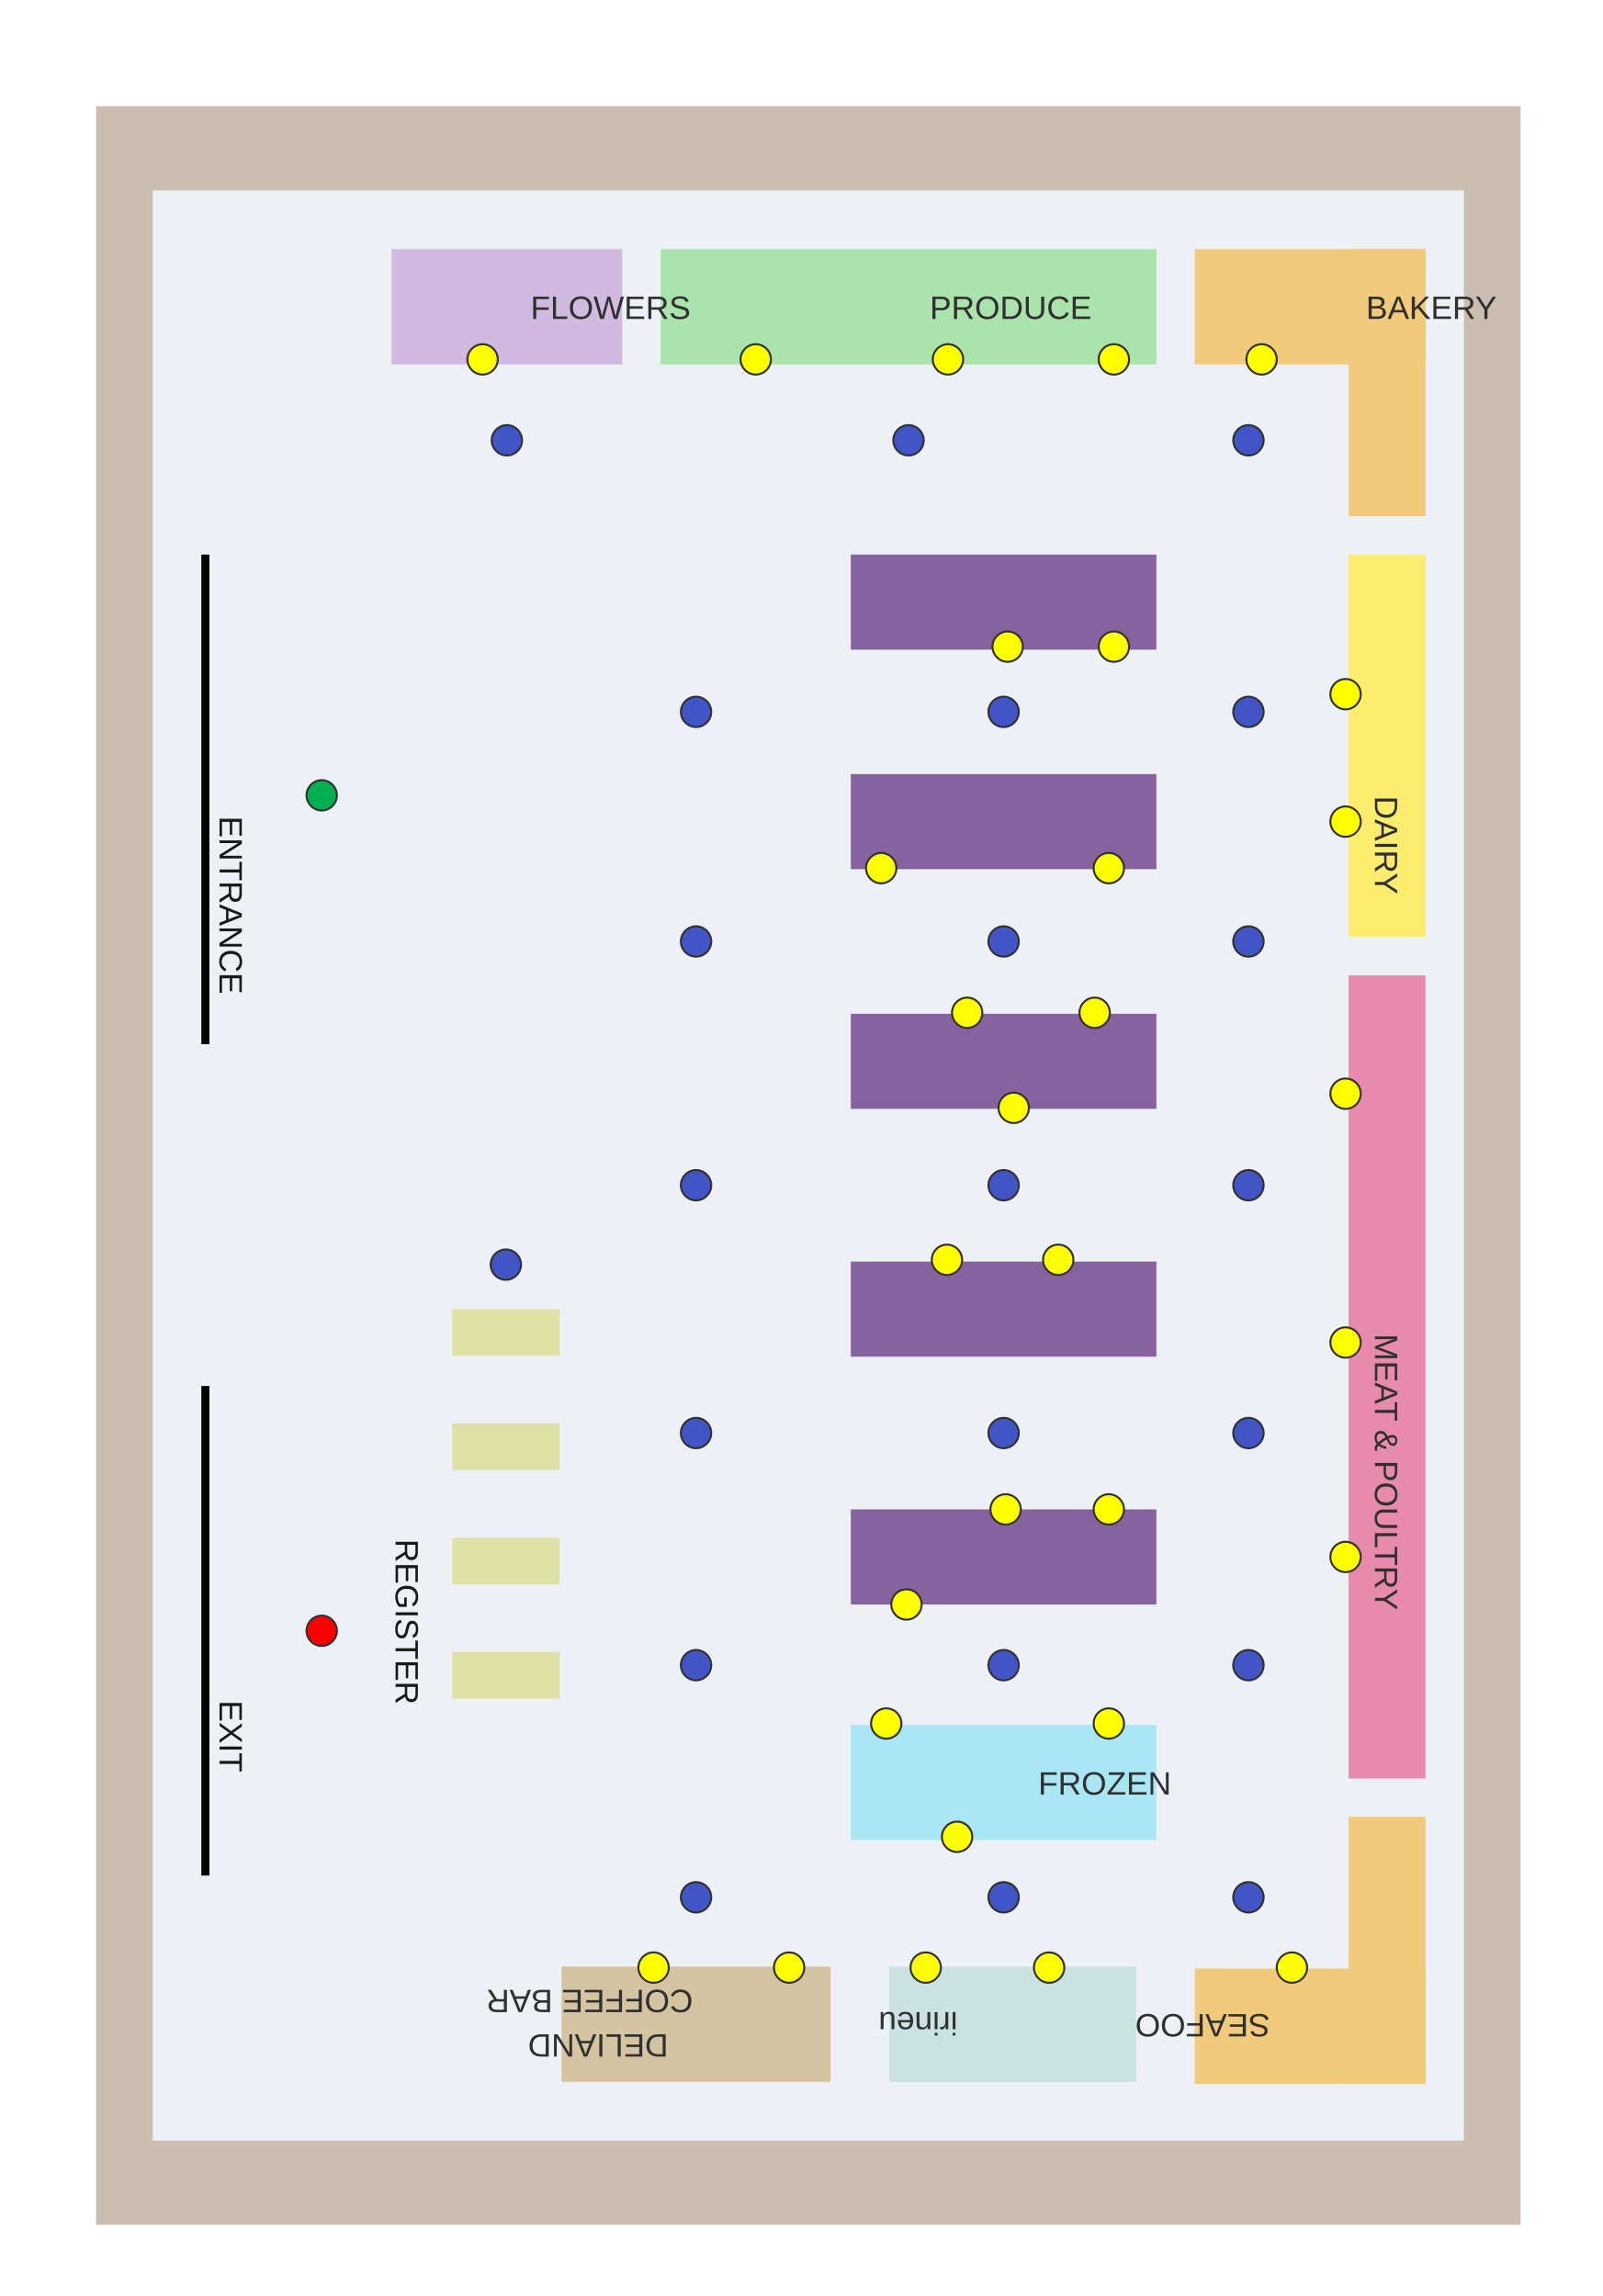
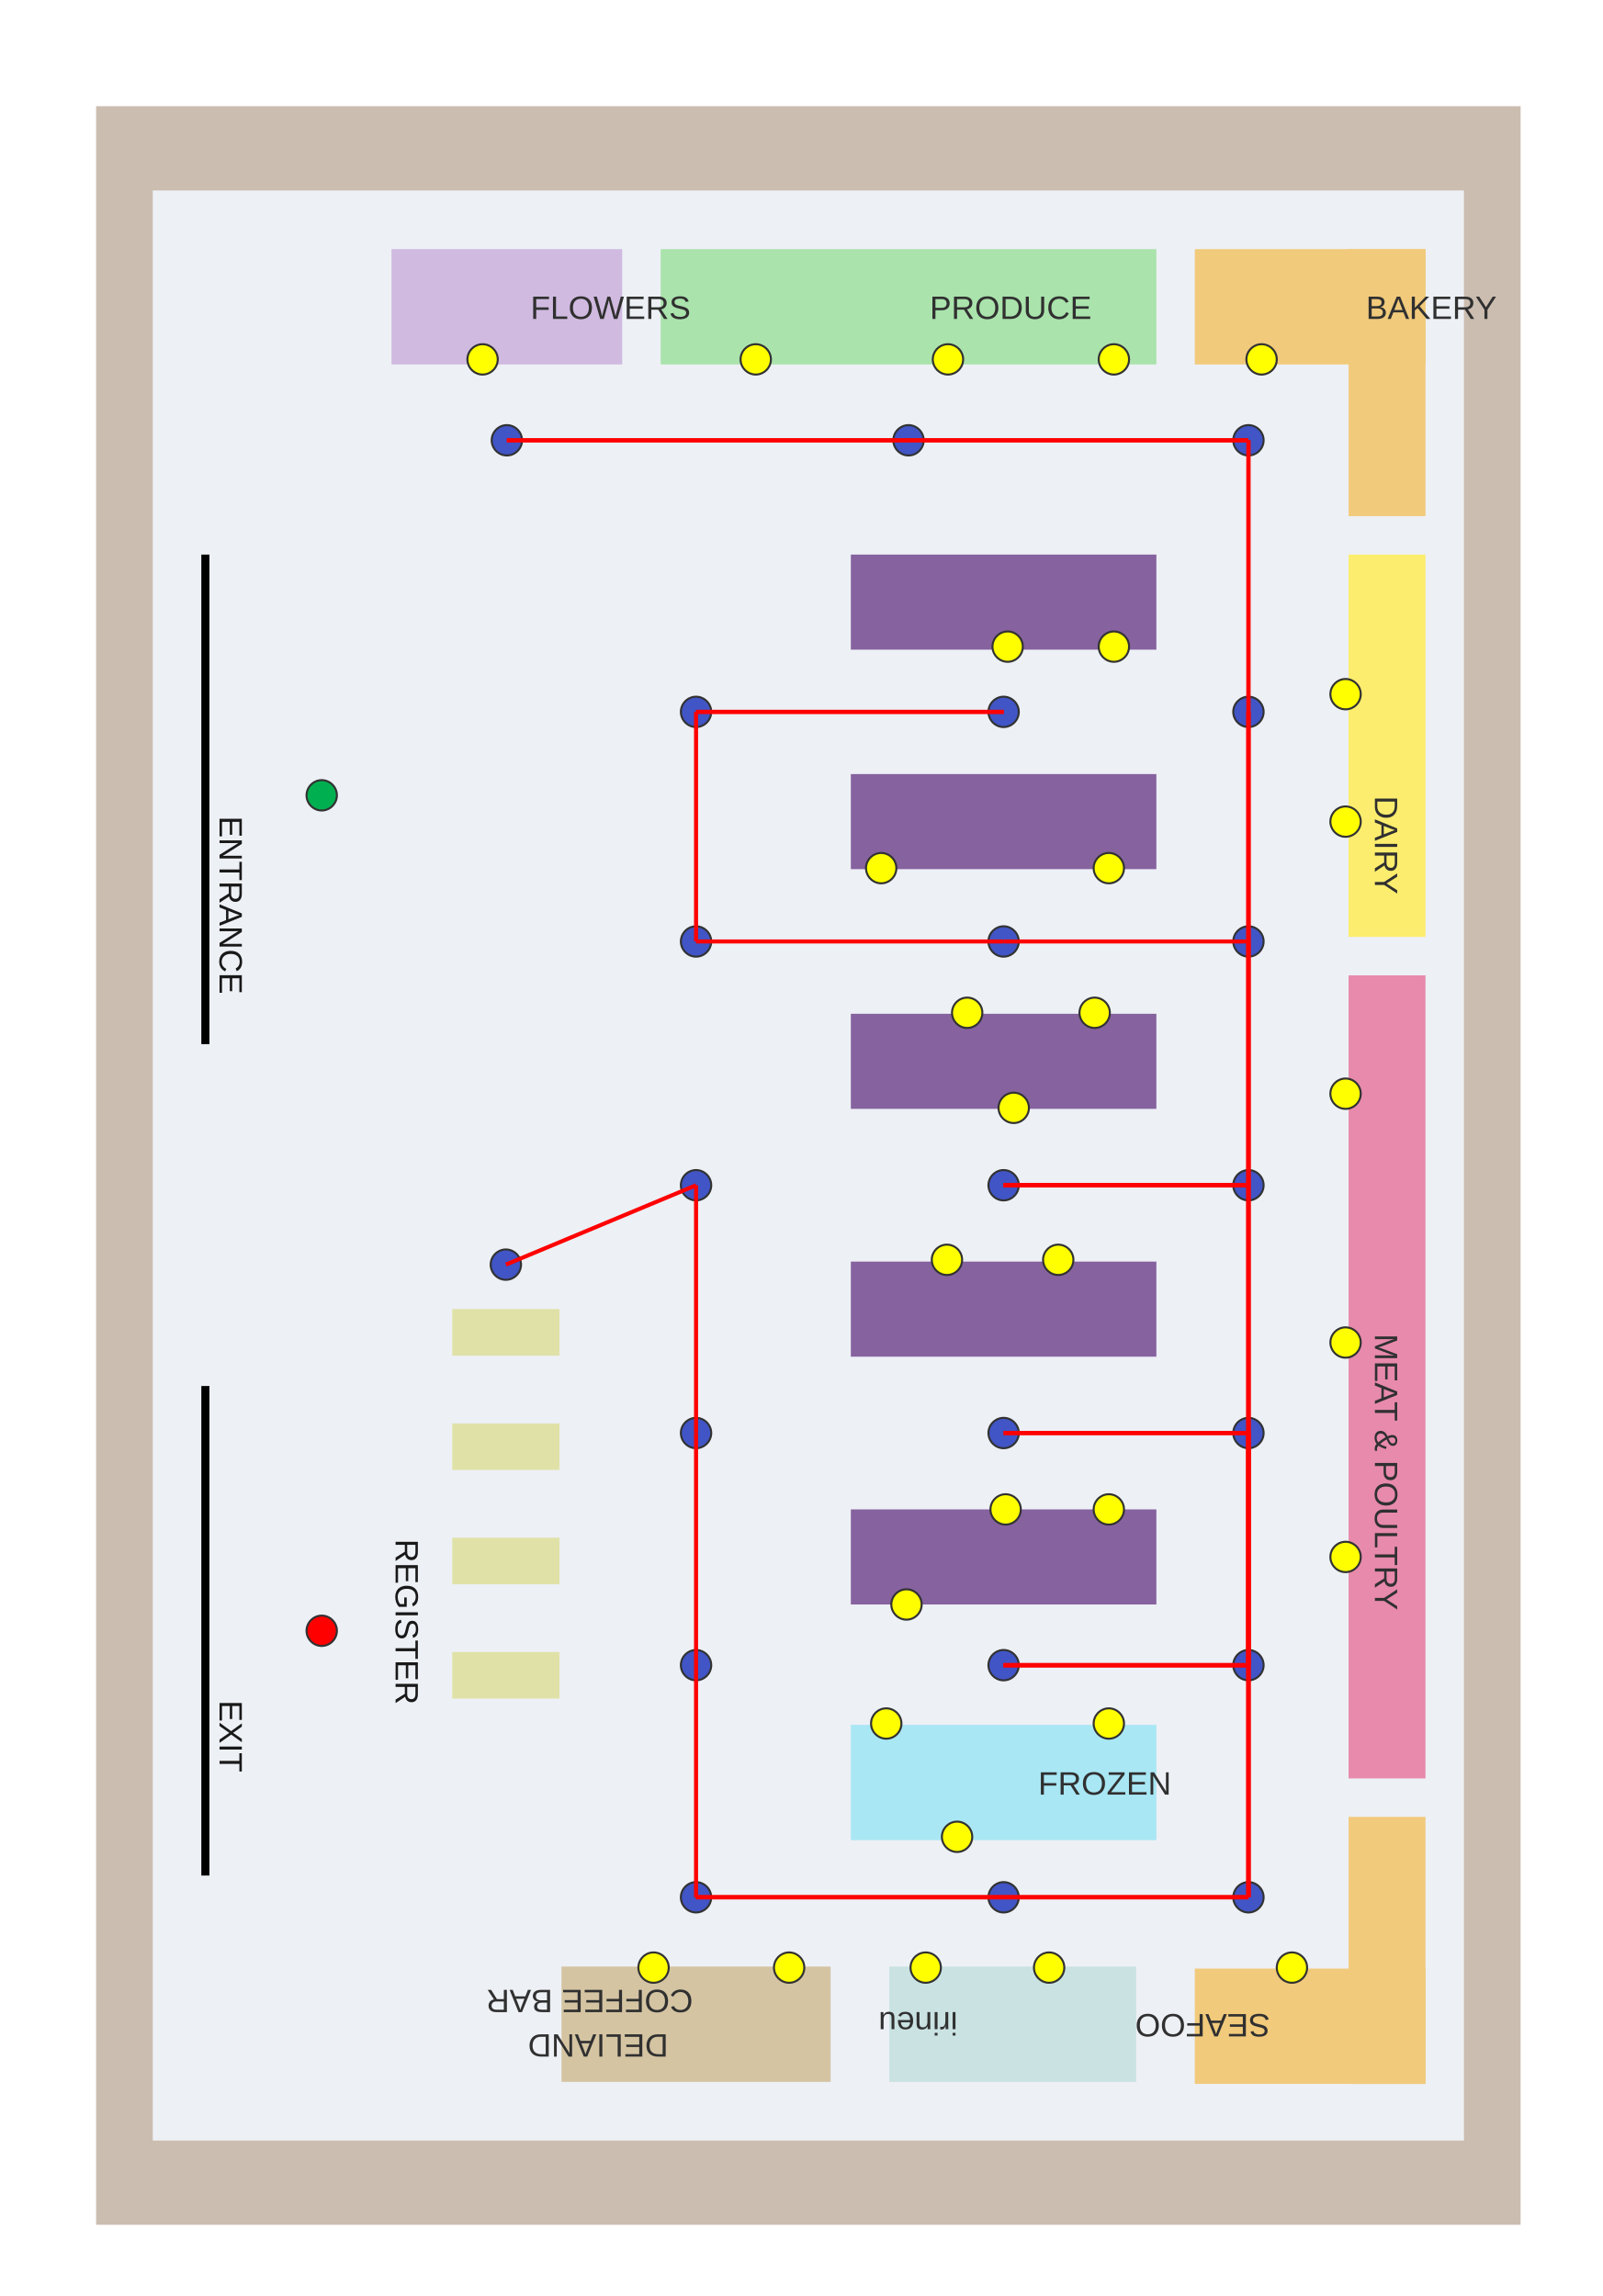
<svg xmlns="http://www.w3.org/2000/svg" viewBox="0 0 792 1135" height="1135" width="792">
  <defs>
    <linearGradient y1="56" x2="3.497" x1="50.182" y2="-11.905" id="watermark_linear" gradientUnits="userSpaceOnUse">
      <stop stop-color="#0066FF" />
      <stop stop-color="#66CCFF" offset="1" />
    </linearGradient>
  </defs>
  <g transform="translate(5.5,5.5)" id="page1">
    <rect y="0" fill="none" height="1125" x="0" width="782" />
    <path fill-rule="nonzero" fill="#cbbdb0" d="M.0,.0L1047.3,.0L1047.3,704.0L.0,704.0L.0,.0z" transform="matrix(0,1,-1,0,746,47)" id="shape1" />
    <path fill-rule="nonzero" fill="#edf0f5" d="M.0,.0L964.0,.0L964.0,648.0L.0,648.0L.0,.0z" transform="matrix(0,1,-1,0,718,88.655)" id="shape2" />
    <g transform="matrix(0,1,-1,0,699,268.654)" id="shape3">
      <path fill-rule="nonzero" fill="#fced6e" d="M.0,.0L189.0,.0L189.0,38.0L.0,38.0L.0,.0z" />
      <text style="           fill: #303030;           font-family: Microsoft YaHei, PingFang SC, Mircrosoft YaHei, Arial;           font-size: 12pt;         " xml:space="preserve">
        <tspan y="25.0" style="             font-family: Microsoft YaHei, PingFang SC, Mircrosoft YaHei, Arial;           " x="70.4">
          DAIRY
        </tspan>
      </text>
    </g>
    <g transform="matrix(0,1,-1,0,699,476.654)" id="shape4">
      <path fill-rule="nonzero" fill="#e88aac" d="M.0,.0L397.0,.0L397.0,38.0L.0,38.0L.0,.0z" />
      <text style="           fill: #303030;           font-family: Microsoft YaHei, PingFang SC, Mircrosoft YaHei, Arial;           font-size: 12pt;         " xml:space="preserve">
        <tspan y="25.0" style="             font-family: Microsoft YaHei, PingFang SC, Mircrosoft YaHei, Arial;           " x="128.3">
          MEAT &amp; POULTRY
        </tspan>
      </text>
    </g>
    <g transform="matrix(0,1,-1,0,699,117.654)" id="group5">
      <path fill-rule="nonzero" fill="#f1ca7b" d="M.0,.0L132.0,.0L132.0,38.0L.0,38.0L.0,.0z" transform="translate(0,0.000057)" id="shape6" />
      <g transform="matrix(0,-1,1,0,0,114)" id="shape7">
        <path fill-rule="nonzero" fill="#f1ca7b" d="M.0,.0L114.0,.0L114.0,57.0L.0,57.0L.0,.0z" />
        <text style="             fill: #303030;             font-family: Microsoft YaHei, PingFang SC, Mircrosoft YaHei, Arial;             font-size: 12pt;           " xml:space="preserve">
          <tspan y="34.5" style="               font-family: Microsoft YaHei, PingFang SC, Mircrosoft YaHei, Arial;             " x="26.8">
            BAKERY
          </tspan>
        </text>
      </g>
    </g>
    <g transform="matrix(0,1,-1,0,699,892.654)" id="group8">
      <path fill-rule="nonzero" fill="#f1ca7b" d="M.0,.0L132.0,.0L132.0,38.0L.0,38.0L.0,.0z" transform="matrix(-1,0,0,1,132,0.000057)" id="shape9" />
      <g transform="matrix(0,-1,-1,0,132,114)" id="shape10">
        <path fill-rule="nonzero" fill="#f1ca7b" d="M.0,.0L114.0,.0L114.0,57.0L.0,57.0L.0,.0z" />
        <text style="             fill: #303030;             font-family: Microsoft YaHei, PingFang SC, Mircrosoft YaHei, Arial;             font-size: 12pt;           " transform="matrix(-1.00,0.00,0.00,1.00,114.0,0.0)" xml:space="preserve">
          <tspan y="34.5" style="               font-family: Microsoft YaHei, PingFang SC, Mircrosoft YaHei, Arial;             " x="19.0">
            SEAFOOD
          </tspan>
        </text>
      </g>
    </g>
    <g transform="translate(321,117.6543)" id="shape11">
      <path fill-rule="nonzero" fill="#aae3ac" d="M.0,.0L245.0,.0L245.0,57.0L.0,57.0L.0,.0z" />
      <text style="           fill: #303030;           font-family: Microsoft YaHei, PingFang SC, Mircrosoft YaHei, Arial;           font-size: 12pt;         " xml:space="preserve">
        <tspan y="34.5" style="             font-family: Microsoft YaHei, PingFang SC, Mircrosoft YaHei, Arial;           " x="84.1">
          PRODUCE
        </tspan>
      </text>
    </g>
    <g transform="translate(188,117.6543)" id="shape12">
      <path fill-rule="nonzero" fill="#d0bae0" d="M.0,.0L114.0,.0L114.0,57.0L.0,57.0L.0,.0z" />
      <text style="           fill: #303030;           font-family: Microsoft YaHei, PingFang SC, Mircrosoft YaHei, Arial;           font-size: 12pt;         " xml:space="preserve">
        <tspan y="34.5" style="             font-family: Microsoft YaHei, PingFang SC, Mircrosoft YaHei, Arial;           " x="19.8">
          FLOWERS
        </tspan>
      </text>
    </g>
    <path fill-rule="nonzero" fill="#86629f" d="M.0,.0L151.0,.0L151.0,47.0L.0,47.0L.0,.0z" transform="translate(415,268.654)" id="shape13" />
    <path fill-rule="nonzero" fill="#86629f" d="M.0,.0L151.0,.0L151.0,47.0L.0,47.0L.0,.0z" transform="translate(415,377.154)" id="shape14" />
    <path fill-rule="nonzero" fill="#86629f" d="M.0,.0L151.0,.0L151.0,47.0L.0,47.0L.0,.0z" transform="translate(415,495.654)" id="shape15" />
    <path fill-rule="nonzero" fill="#86629f" d="M.0,.0L151.0,.0L151.0,47.0L.0,47.0L.0,.0z" transform="translate(415,618.154)" id="shape16" />
    <path fill-rule="nonzero" fill="#ff0" stroke-width="1" d="M.0,7.5C.0,3.4,3.4,.0,7.5,.0C11.6,.0,15.0,3.4,15.0,7.5C15.0,11.6,11.6,15.0,7.5,15.0C3.4,15.0,.0,11.6,.0,7.5z" transform="matrix(0,1,-1,0,470,609.77)" id="produto7" stroke="#323232" />
    <path fill-rule="nonzero" fill="#ff0" stroke-width="1" d="M.0,7.5C.0,3.4,3.4,.0,7.5,.0C11.6,.0,15.0,3.4,15.0,7.5C15.0,11.6,11.6,15.0,7.5,15.0C3.4,15.0,.0,11.6,.0,7.5z" transform="matrix(0,1,-1,0,525,609.77)" id="produto8" stroke="#323232" />
    <path fill-rule="nonzero" fill="#86629f" d="M.0,.0L151.0,.0L151.0,47.0L.0,47.0L.0,.0z" transform="translate(415,740.654)" id="shape17" />
    <g transform="translate(415,847.154)" id="shape18">
      <path id="frozen" fill-rule="nonzero" fill="#a9e7f4" d="M.0,.0L151.0,.0L151.0,57.0L.0,57.0L.0,.0z" />
      <text style="           fill: #303030;           font-family: Microsoft YaHei, PingFang SC, Mircrosoft YaHei, Arial;           font-size: 12pt;         " xml:space="preserve">
        <tspan y="34.5" style="             font-family: Microsoft YaHei, PingFang SC, Mircrosoft YaHei, Arial;           " x="43.7">
          FROZEN
        </tspan>
      </text>
    </g>
    <path fill-rule="nonzero" fill="#ff0" stroke-width="1" d="M.0,7.5C.0,3.4,3.4,.0,7.5,.0C11.6,.0,15.0,3.4,15.0,7.5C15.0,11.6,11.6,15.0,7.5,15.0C3.4,15.0,.0,11.6,.0,7.5z" transform="matrix(0,1,-1,0,440,839.0)" id="produto28" stroke="#323232" />
    <path fill-rule="nonzero" fill="#ff0" stroke-width="1" d="M.0,7.5C.0,3.4,3.4,.0,7.5,.0C11.6,.0,15.0,3.4,15.0,7.5C15.0,11.6,11.6,15.0,7.5,15.0C3.4,15.0,.0,11.6,.0,7.5z" transform="matrix(0,1,-1,0,550,839.0)" id="produto29" stroke="#323232" />
    <path fill-rule="nonzero" fill="#ff0" stroke-width="1" d="M.0,7.5C.0,3.4,3.4,.0,7.5,.0C11.6,.0,15.0,3.4,15.0,7.5C15.0,11.6,11.6,15.0,7.5,15.0C3.4,15.0,.0,11.6,.0,7.5z" transform="matrix(0,1,-1,0,475,895.0)" id="produto30" stroke="#323232" />
    <g transform="matrix(-1,0,0,-1,556,1023.654)" id="shape19">
      <path fill-rule="nonzero" fill="#cae2e2" d="M.0,.0L122.0,.0L122.0,57.0L.0,57.0L.0,.0z" />
      <text style="           fill: #303030;           font-family: Microsoft YaHei, PingFang SC, Mircrosoft YaHei, Arial;           font-size: 12pt;         " xml:space="preserve">
        <tspan y="34.5" style="             font-family: Microsoft YaHei, PingFang SC, Mircrosoft YaHei, Arial;           " x="39.3">
          irineu
        </tspan>
      </text>
    </g>
    <g transform="matrix(-1,0,0,-1,405,1023.654)" id="shape20">
      <path fill-rule="nonzero" fill="#d4c4a2" d="M.0,.0L133.0,.0L133.0,57.0L.0,57.0L.0,.0z" />
      <text style="           fill: #303030;           font-family: Microsoft YaHei, PingFang SC, Mircrosoft YaHei, Arial;           font-size: 12pt;         " xml:space="preserve">
        <tspan y="23.5" style="             font-family: Microsoft YaHei, PingFang SC, Mircrosoft YaHei, Arial;           " x="31.3">
          DELIAND
        </tspan>
        <tspan y="45.5" style="             font-family: Microsoft YaHei, PingFang SC, Mircrosoft YaHei, Arial;           " x="19.1">
          COFFEE BAR
        </tspan>
      </text>
    </g>
    <path fill-rule="nonzero" fill="#000000" d="M.0,.0L242.0,.0L242.0,4.0L.0,4.0L.0,.0z" transform="matrix(0,1,-1,0,98,268.654)" id="shape21" />
    <path fill-rule="nonzero" fill="#e0e1a7" d="M.0,.0L53.0,.0L53.0,23.0L.0,23.0L.0,.0z" transform="matrix(-1,0,0,-1,271,664.654)" id="shape22" />
    <path fill-rule="nonzero" fill="#e0e1a7" d="M.0,.0L53.0,.0L53.0,23.0L.0,23.0L.0,.0z" transform="matrix(-1,0,0,-1,271,721.154)" id="shape23" />
    <path fill-rule="nonzero" fill="#e0e1a7" d="M.0,.0L53.0,.0L53.0,23.0L.0,23.0L.0,.0z" transform="matrix(-1,0,0,-1,271,777.654)" id="shape24" />
    <path fill-rule="nonzero" fill="#e0e1a7" d="M.0,.0L53.0,.0L53.0,23.0L.0,23.0L.0,.0z" transform="matrix(-1,0,0,-1,271,834.154)" id="shape25" />
    <g transform="matrix(0,1,-1,0,124,340.654)" id="shape26">
      <text style="           fill: #191919;           font-family: Microsoft YaHei, PingFang SC, Mircrosoft YaHei, Arial;           font-size: 12pt;         " xml:space="preserve">
        <tspan y="21.0" style="             font-family: Microsoft YaHei, PingFang SC, Mircrosoft YaHei, Arial;           " x="8.4">
          ENTRANCE
        </tspan>
      </text>
    </g>
    <g transform="matrix(0,1,-1,0,211,698.154)" id="shape27">
      <text style="           fill: #191919;           font-family: Microsoft YaHei, PingFang SC, Mircrosoft YaHei, Arial;           font-size: 12pt;         " xml:space="preserve">
        <tspan y="21.0" style="             font-family: Microsoft YaHei, PingFang SC, Mircrosoft YaHei, Arial;           " x="8.3">
          REGISTER
        </tspan>
      </text>
    </g>
    <path fill-rule="nonzero" fill="#000000" d="M.0,.0L242.0,.0L242.0,4.0L.0,4.0L.0,.0z" transform="matrix(0,1,-1,0,98,679.654)" id="shape28" />
    <g transform="matrix(0,1,-1,0,124,751.654)" id="shape29">
      <text style="           fill: #191919;           font-family: Microsoft YaHei, PingFang SC, Mircrosoft YaHei, Arial;           font-size: 12pt;         " xml:space="preserve">
        <tspan y="21.0" style="             font-family: Microsoft YaHei, PingFang SC, Mircrosoft YaHei, Arial;           " x="34.5">
          EXIT
        </tspan>
      </text>
    </g>
    <path fill-rule="nonzero" fill="#00b050" stroke-width="1" d="M.0,7.5C.0,3.4,3.4,.0,7.5,.0C11.6,.0,15.0,3.4,15.0,7.5C15.0,11.6,11.6,15.0,7.5,15.0C3.4,15.0,.0,11.6,.0,7.5z" transform="matrix(0,1,-1,0,161,380.154)" id="entrada" stroke="#323232" />
    <path fill-rule="nonzero" fill="#4155c6" stroke-width="1" d="M.0,7.5C.0,3.4,3.4,.0,7.5,.0C11.6,.0,15.0,3.4,15.0,7.5C15.0,11.6,11.6,15.0,7.5,15.0C3.4,15.0,.0,11.6,.0,7.5z" transform="matrix(0,1,-1,0,252.5,204.654)" id="waypoint1" stroke="#323232" />
    <path fill-rule="nonzero" fill="#4155c6" stroke-width="1" d="M.0,7.5C.0,3.4,3.4,.0,7.5,.0C11.6,.0,15.0,3.4,15.0,7.5C15.0,11.6,11.6,15.0,7.5,15.0C3.4,15.0,.0,11.6,.0,7.5z" transform="matrix(0,1,-1,0,451,204.654)" id="waypoint2" stroke="#323232" />
    <path fill-rule="nonzero" fill="#4155c6" stroke-width="1" d="M.0,7.5C.0,3.4,3.4,.0,7.5,.0C11.6,.0,15.0,3.4,15.0,7.5C15.0,11.6,11.6,15.0,7.5,15.0C3.4,15.0,.0,11.6,.0,7.5z" transform="matrix(0,1,-1,0,498,572.904)" id="waypoint3" stroke="#323232" />
    <path fill-rule="nonzero" fill="#4155c6" stroke-width="1" d="M.0,7.5C.0,3.4,3.4,.0,7.5,.0C11.6,.0,15.0,3.4,15.0,7.5C15.0,11.6,11.6,15.0,7.5,15.0C3.4,15.0,.0,11.6,.0,7.5z" transform="matrix(0,1,-1,0,498,452.404)" id="waypoint4" stroke="#323232" />
    <path fill-rule="nonzero" fill="#4155c6" stroke-width="1" d="M.0,7.5C.0,3.4,3.4,.0,7.5,.0C11.6,.0,15.0,3.4,15.0,7.5C15.0,11.6,11.6,15.0,7.5,15.0C3.4,15.0,.0,11.6,.0,7.5z" transform="matrix(0,1,-1,0,498,338.904)" id="waypoint5" stroke="#323232" />
    <path fill-rule="nonzero" fill="#4155c6" stroke-width="1" d="M.0,7.5C.0,3.4,3.4,.0,7.5,.0C11.6,.0,15.0,3.4,15.0,7.5C15.0,11.6,11.6,15.0,7.5,15.0C3.4,15.0,.0,11.6,.0,7.5z" transform="matrix(0,1,-1,0,498,695.404)" id="waypoint6" stroke="#323232" />
    <path fill-rule="nonzero" fill="#4155c6" stroke-width="1" d="M.0,7.5C.0,3.4,3.4,.0,7.5,.0C11.6,.0,15.0,3.4,15.0,7.5C15.0,11.6,11.6,15.0,7.5,15.0C3.4,15.0,.0,11.6,.0,7.5z" transform="matrix(0,1,-1,0,498,810.154)" id="waypoint7" stroke="#323232" />
    <path fill-rule="nonzero" fill="#4155c6" stroke-width="1" d="M.0,7.5C.0,3.4,3.4,.0,7.5,.0C11.6,.0,15.0,3.4,15.0,7.5C15.0,11.6,11.6,15.0,7.5,15.0C3.4,15.0,.0,11.6,.0,7.5z" transform="matrix(0,1,-1,0,619,204.654)" id="waypoint8" stroke="#323232" />
    <path fill-rule="nonzero" fill="#4155c6" stroke-width="1" d="M.0,7.5C.0,3.4,3.4,.0,7.5,.0C11.6,.0,15.0,3.4,15.0,7.5C15.0,11.6,11.6,15.0,7.5,15.0C3.4,15.0,.0,11.6,.0,7.5z" transform="matrix(0,1,-1,0,619,338.904)" id="waypoint9" stroke="#323232" />
    <path fill-rule="nonzero" fill="#4155c6" stroke-width="1" d="M.0,7.5C.0,3.4,3.4,.0,7.5,.0C11.6,.0,15.0,3.4,15.0,7.5C15.0,11.6,11.6,15.0,7.5,15.0C3.4,15.0,.0,11.6,.0,7.5z" transform="matrix(0,1,-1,0,619,452.404)" id="waypoint10" stroke="#323232" />
    <path fill-rule="nonzero" fill="#4155c6" stroke-width="1" d="M.0,7.5C.0,3.4,3.4,.0,7.5,.0C11.6,.0,15.0,3.4,15.0,7.5C15.0,11.6,11.6,15.0,7.5,15.0C3.4,15.0,.0,11.6,.0,7.5z" transform="matrix(0,1,-1,0,619,572.904)" id="waypoint11" stroke="#323232" />
    <path fill-rule="nonzero" fill="#4155c6" stroke-width="1" d="M.0,7.5C.0,3.4,3.4,.0,7.5,.0C11.6,.0,15.0,3.4,15.0,7.5C15.0,11.6,11.6,15.0,7.5,15.0C3.4,15.0,.0,11.6,.0,7.5z" transform="matrix(0,1,-1,0,619,695.404)" id="waypoint12" stroke="#323232" />
    <path fill-rule="nonzero" fill="#4155c6" stroke-width="1" d="M.0,7.5C.0,3.4,3.4,.0,7.5,.0C11.6,.0,15.0,3.4,15.0,7.5C15.0,11.6,11.6,15.0,7.5,15.0C3.4,15.0,.0,11.6,.0,7.5z" transform="matrix(0,1,-1,0,619,810.154)" id="waypoint13" stroke="#323232" />
    <path fill-rule="nonzero" fill="#4155c6" stroke-width="1" d="M.0,7.5C.0,3.4,3.4,.0,7.5,.0C11.6,.0,15.0,3.4,15.0,7.5C15.0,11.6,11.6,15.0,7.5,15.0C3.4,15.0,.0,11.6,.0,7.5z" transform="matrix(0,1,-1,0,619,924.904)" id="waypoint14" stroke="#323232" />
    <path fill-rule="nonzero" fill="#4155c6" stroke-width="1" d="M.0,7.5C.0,3.4,3.4,.0,7.5,.0C11.6,.0,15.0,3.4,15.0,7.5C15.0,11.6,11.6,15.0,7.5,15.0C3.4,15.0,.0,11.6,.0,7.5z" transform="matrix(0,1,-1,0,498,924.904)" id="waypoint15" stroke="#323232" />
    <path fill-rule="nonzero" fill="#4155c6" stroke-width="1" d="M.0,7.5C.0,3.4,3.4,.0,7.5,.0C11.6,.0,15.0,3.4,15.0,7.5C15.0,11.6,11.6,15.0,7.5,15.0C3.4,15.0,.0,11.6,.0,7.5z" transform="matrix(0,1,-1,0,346,924.904)" id="waypoint16" stroke="#323232" />
    <path fill-rule="nonzero" fill="#4155c6" stroke-width="1" d="M.0,7.5C.0,3.4,3.4,.0,7.5,.0C11.6,.0,15.0,3.4,15.0,7.5C15.0,11.6,11.6,15.0,7.5,15.0C3.4,15.0,.0,11.6,.0,7.5z" transform="matrix(0,1,-1,0,346,572.904)" id="waypoint17" stroke="#323232" />
    <path fill-rule="nonzero" fill="#4155c6" stroke-width="1" d="M.0,7.5C.0,3.4,3.4,.0,7.5,.0C11.6,.0,15.0,3.4,15.0,7.5C15.0,11.6,11.6,15.0,7.5,15.0C3.4,15.0,.0,11.6,.0,7.5z" transform="matrix(0,1,-1,0,346,810.154)" id="waypoint18" stroke="#323232" />
    <path fill-rule="nonzero" fill="#ff0000" stroke-width="1" d="M.0,7.5C.0,3.4,3.4,.0,7.5,.0C11.6,.0,15.0,3.4,15.0,7.5C15.0,11.6,11.6,15.0,7.5,15.0C3.4,15.0,.0,11.6,.0,7.5z" transform="matrix(0,1,-1,0,161,793.154)" id="saida" stroke="#323232" />
    <path fill-rule="nonzero" fill="#4155c6" stroke-width="1" d="M.0,7.5C.0,3.4,3.4,.0,7.5,.0C11.6,.0,15.0,3.4,15.0,7.5C15.0,11.6,11.6,15.0,7.5,15.0C3.4,15.0,.0,11.6,.0,7.5z" transform="matrix(0,1,-1,0,346,695.404)" id="waypoint19" stroke="#323232" />
    <path fill-rule="nonzero" fill="#4155c6" stroke-width="1" d="M.0,7.5C.0,3.4,3.4,.0,7.5,.0C11.6,.0,15.0,3.4,15.0,7.5C15.0,11.6,11.6,15.0,7.5,15.0C3.4,15.0,.0,11.6,.0,7.5z" transform="matrix(0,1,-1,0,252,612.154)" id="waypoint20" stroke="#323232" />
    <path fill-rule="nonzero" fill="#4155c6" stroke-width="1" d="M.0,7.5C.0,3.4,3.4,.0,7.5,.0C11.6,.0,15.0,3.4,15.0,7.5C15.0,11.6,11.6,15.0,7.5,15.0C3.4,15.0,.0,11.6,.0,7.5z" transform="matrix(0,1,-1,0,346,338.904)" id="waypoint21" stroke="#323232" />
    <path fill-rule="nonzero" fill="#4155c6" stroke-width="1" d="M.0,7.5C.0,3.4,3.4,.0,7.5,.0C11.6,.0,15.0,3.4,15.0,7.5C15.0,11.6,11.6,15.0,7.5,15.0C3.4,15.0,.0,11.6,.0,7.5z" transform="matrix(0,1,-1,0,346,452.404)" id="waypoint22" stroke="#323232" />
    <path fill-rule="nonzero" fill="#ff0" stroke-width="1" d="M.0,7.5C.0,3.4,3.4,.0,7.5,.0C11.6,.0,15.0,3.4,15.0,7.5C15.0,11.6,11.6,15.0,7.5,15.0C3.4,15.0,.0,11.6,.0,7.5z" transform="matrix(0,1,-1,0,552.5,306.654)" id="produto2" stroke="#323232" />
    <path fill-rule="nonzero" fill="#ff0" stroke-width="1" d="M.0,7.5C.0,3.4,3.4,.0,7.5,.0C11.6,.0,15.0,3.4,15.0,7.5C15.0,11.6,11.6,15.0,7.5,15.0C3.4,15.0,.0,11.6,.0,7.5z" transform="matrix(0,1,-1,0,500,306.654)" id="produto1" stroke="#323232" />
    <path fill-rule="nonzero" fill="#ff0" stroke-width="1" d="M.0,7.5C.0,3.4,3.4,.0,7.5,.0C11.6,.0,15.0,3.4,15.0,7.5C15.0,11.6,11.6,15.0,7.5,15.0C3.4,15.0,.0,11.6,.0,7.5z" transform="matrix(0,1,-1,0,437.5,416.154)" id="produto3" stroke="#323232" />
    <path fill-rule="nonzero" fill="#ff0" stroke-width="1" d="M.0,7.5C.0,3.4,3.4,.0,7.5,.0C11.6,.0,15.0,3.4,15.0,7.5C15.0,11.6,11.6,15.0,7.5,15.0C3.4,15.0,.0,11.6,.0,7.5z" transform="matrix(0,1,-1,0,550,416.154)" id="produto4" stroke="#323232" />
    <path fill-rule="nonzero" fill="#ff0" stroke-width="1" d="M.0,7.5C.0,3.4,3.4,.0,7.5,.0C11.6,.0,15.0,3.4,15.0,7.5C15.0,11.6,11.6,15.0,7.5,15.0C3.4,15.0,.0,11.6,.0,7.5z" transform="matrix(0,1,-1,0,543,487.654)" id="produto5" stroke="#323232" />
    <path fill-rule="nonzero" fill="#ff0" stroke-width="1" d="M.0,7.5C.0,3.4,3.4,.0,7.5,.0C11.6,.0,15.0,3.4,15.0,7.5C15.0,11.6,11.6,15.0,7.5,15.0C3.4,15.0,.0,11.6,.0,7.5z" transform="matrix(0,1,-1,0,503,534.654)" id="produto27" stroke="#323232" />
    <path fill-rule="nonzero" fill="#ff0" stroke-width="1" d="M.0,7.5C.0,3.4,3.4,.0,7.5,.0C11.6,.0,15.0,3.4,15.0,7.5C15.0,11.6,11.6,15.0,7.5,15.0C3.4,15.0,.0,11.6,.0,7.5z" transform="matrix(0,1,-1,0,480,487.654)" id="produto6" stroke="#323232" />
    <path fill-rule="nonzero" fill="#ff0" stroke-width="1" d="M.0,7.5C.0,3.4,3.4,.0,7.5,.0C11.6,.0,15.0,3.4,15.0,7.5C15.0,11.6,11.6,15.0,7.5,15.0C3.4,15.0,.0,11.6,.0,7.5z" transform="matrix(0,1,-1,0,552.5,164.6543)" id="produto18" stroke="#323232" />
    <path fill-rule="nonzero" fill="#ff0" stroke-width="1" d="M.0,7.5C.0,3.4,3.4,.0,7.5,.0C11.6,.0,15.0,3.4,15.0,7.5C15.0,11.6,11.6,15.0,7.5,15.0C3.4,15.0,.0,11.6,.0,7.5z" transform="matrix(0,1,-1,0,470.5,164.6543)" id="produto19" stroke="#323232" />
    <path fill-rule="nonzero" fill="#ff0" stroke-width="1" d="M.0,7.5C.0,3.4,3.4,.0,7.5,.0C11.6,.0,15.0,3.4,15.0,7.5C15.0,11.6,11.6,15.0,7.5,15.0C3.4,15.0,.0,11.6,.0,7.5z" transform="matrix(0,1,-1,0,375.5,164.6543)" id="produto20" stroke="#323232" />
    <path fill-rule="nonzero" fill="#ff0" stroke-width="1" d="M.0,7.5C.0,3.4,3.4,.0,7.5,.0C11.6,.0,15.0,3.4,15.0,7.5C15.0,11.6,11.6,15.0,7.5,15.0C3.4,15.0,.0,11.6,.0,7.5z" transform="matrix(0,1,-1,0,240.5,164.6543)" id="produto21" stroke="#323232" />
    <path fill-rule="nonzero" fill="#ff0" stroke-width="1" d="M.0,7.5C.0,3.4,3.4,.0,7.5,.0C11.6,.0,15.0,3.4,15.0,7.5C15.0,11.6,11.6,15.0,7.5,15.0C3.4,15.0,.0,11.6,.0,7.5z" transform="matrix(0,1,-1,0,625.5,164.6543)" id="produto22" stroke="#323232" />
    <path fill-rule="nonzero" fill="#ff0" stroke-width="1" d="M.0,7.5C.0,3.4,3.4,.0,7.5,.0C11.6,.0,15.0,3.4,15.0,7.5C15.0,11.6,11.6,15.0,7.5,15.0C3.4,15.0,.0,11.6,.0,7.5z" transform="matrix(0,1,-1,0,667,756.654)" id="produto12" stroke="#323232" />
    <path fill-rule="nonzero" fill="#ff0" stroke-width="1" d="M.0,7.5C.0,3.4,3.4,.0,7.5,.0C11.6,.0,15.0,3.4,15.0,7.5C15.0,11.6,11.6,15.0,7.5,15.0C3.4,15.0,.0,11.6,.0,7.5z" transform="matrix(0,1,-1,0,667,393.154)" id="produto10" stroke="#323232" />
    <path fill-rule="nonzero" fill="#ff0" stroke-width="1" d="M.0,7.5C.0,3.4,3.4,.0,7.5,.0C11.6,.0,15.0,3.4,15.0,7.5C15.0,11.6,11.6,15.0,7.5,15.0C3.4,15.0,.0,11.6,.0,7.5z" transform="matrix(0,1,-1,0,667,330.154)" id="produto9" stroke="#323232" />
    <path fill-rule="nonzero" fill="#ff0" stroke-width="1" d="M.0,7.5C.0,3.4,3.4,.0,7.5,.0C11.6,.0,15.0,3.4,15.0,7.5C15.0,11.6,11.6,15.0,7.5,15.0C3.4,15.0,.0,11.6,.0,7.5z" transform="matrix(0,1,-1,0,392,959.654)" id="produto16" stroke="#323232" />
    <path fill-rule="nonzero" fill="#ff0" stroke-width="1" d="M.0,7.5C.0,3.4,3.4,.0,7.5,.0C11.6,.0,15.0,3.4,15.0,7.5C15.0,11.6,11.6,15.0,7.5,15.0C3.4,15.0,.0,11.6,.0,7.5z" transform="matrix(0,1,-1,0,325,959.654)" id="produto17" stroke="#323232" />
    <path fill-rule="nonzero" fill="#ff0" stroke-width="1" d="M.0,7.5C.0,3.4,3.4,.0,7.5,.0C11.6,.0,15.0,3.4,15.0,7.5C15.0,11.6,11.6,15.0,7.5,15.0C3.4,15.0,.0,11.6,.0,7.5z" transform="matrix(0,1,-1,0,667,527.654)" id="produto11" stroke="#323232" />
    <path fill-rule="nonzero" fill="#ff0" stroke-width="1" d="M.0,7.5C.0,3.4,3.4,.0,7.5,.0C11.6,.0,15.0,3.4,15.0,7.5C15.0,11.6,11.6,15.0,7.5,15.0C3.4,15.0,.0,11.6,.0,7.5z" transform="matrix(0,1,-1,0,667,650.654)" id="produto13" stroke="#323232" />
    <path fill-rule="nonzero" fill="#ff0" stroke-width="1" d="M.0,7.5C.0,3.4,3.4,.0,7.5,.0C11.6,.0,15.0,3.4,15.0,7.5C15.0,11.6,11.6,15.0,7.5,15.0C3.4,15.0,.0,11.6,.0,7.5z" transform="matrix(0,1,-1,0,459.5,959.654)" id="produto15" stroke="#323232" />
    <path fill-rule="nonzero" fill="#ff0" stroke-width="1" d="M.0,7.5C.0,3.4,3.4,.0,7.5,.0C11.6,.0,15.0,3.4,15.0,7.5C15.0,11.6,11.6,15.0,7.5,15.0C3.4,15.0,.0,11.6,.0,7.5z" transform="matrix(0,1,-1,0,520.5,959.654)" id="produto14" stroke="#323232" />
    <path fill-rule="nonzero" fill="#ff0" stroke-width="1" d="M.0,7.5C.0,3.4,3.4,.0,7.5,.0C11.6,.0,15.0,3.4,15.0,7.5C15.0,11.6,11.6,15.0,7.5,15.0C3.4,15.0,.0,11.6,.0,7.5z" transform="matrix(0,1,-1,0,640.5,959.654)" id="produto23" stroke="#323232" />
    <path fill-rule="nonzero" fill="#ff0" stroke-width="1" d="M.0,7.5C.0,3.4,3.4,.0,7.5,.0C11.6,.0,15.0,3.4,15.0,7.5C15.0,11.6,11.6,15.0,7.5,15.0C3.4,15.0,.0,11.6,.0,7.5z" transform="matrix(0,1,-1,0,499,733.154)" id="produto24" stroke="#323232" />
    <path fill-rule="nonzero" fill="#ff0" stroke-width="1" d="M.0,7.5C.0,3.4,3.4,.0,7.5,.0C11.6,.0,15.0,3.4,15.0,7.5C15.0,11.6,11.6,15.0,7.5,15.0C3.4,15.0,.0,11.6,.0,7.5z" transform="matrix(0,1,-1,0,550,733.154)" id="produto25" stroke="#323232" />
    <path fill-rule="nonzero" fill="#ff0" stroke-width="1" d="M.0,7.5C.0,3.4,3.4,.0,7.5,.0C11.6,.0,15.0,3.4,15.0,7.5C15.0,11.6,11.6,15.0,7.5,15.0C3.4,15.0,.0,11.6,.0,7.5z" transform="matrix(0,1,-1,0,450,780.154)" id="produto26" stroke="#323232" />
+     <line x1="338.5" y1="346.404" x2="490.5" y2="346.404 " style="stroke:red;stroke-width:2" />
+     <line x1="490.5" y1="346.404" x2="338.5" y2="346.404 " style="stroke:red;stroke-width:2" />
+     <line x1="338.5" y1="346.404" x2="338.5" y2="459.904 " style="stroke:red;stroke-width:2" />
+     <line x1="338.5" y1="459.904" x2="490.5" y2="459.904 " style="stroke:red;stroke-width:2" />
+     <line x1="490.5" y1="459.904" x2="611.5" y2="459.904 " style="stroke:red;stroke-width:2" />
+     <line x1="611.5" y1="459.904" x2="611.5" y2="580.404 " style="stroke:red;stroke-width:2" />
+     <line x1="611.5" y1="580.404" x2="490.5" y2="580.404 " style="stroke:red;stroke-width:2" />
+     <line x1="490.5" y1="580.404" x2="611.5" y2="580.404 " style="stroke:red;stroke-width:2" />
+     <line x1="611.5" y1="580.404" x2="611.5" y2="459.904 " style="stroke:red;stroke-width:2" />
+     <line x1="611.5" y1="459.904" x2="611.5" y2="346.404 " style="stroke:red;stroke-width:2" />
+     <line x1="611.5" y1="346.404" x2="611.5" y2="459.904 " style="stroke:red;stroke-width:2" />
+     <line x1="611.5" y1="459.904" x2="611.5" y2="580.404 " style="stroke:red;stroke-width:2" />
+     <line x1="611.5" y1="580.404" x2="611.5" y2="702.904 " style="stroke:red;stroke-width:2" />
+     <line x1="611.5" y1="702.904" x2="611.5" y2="817.654 " style="stroke:red;stroke-width:2" />
+     <line x1="611.5" y1="817.654" x2="611.5" y2="702.904 " style="stroke:red;stroke-width:2" />
+     <line x1="611.5" y1="702.904" x2="611.5" y2="817.654 " style="stroke:red;stroke-width:2" />
+     <line x1="611.5" y1="817.654" x2="611.5" y2="932.404 " style="stroke:red;stroke-width:2" />
+     <line x1="611.5" y1="932.404" x2="490.5" y2="932.404 " style="stroke:red;stroke-width:2" />
+     <line x1="490.5" y1="932.404" x2="338.5" y2="932.404 " style="stroke:red;stroke-width:2" />
+     <line x1="338.5" y1="932.404" x2="490.5" y2="932.404 " style="stroke:red;stroke-width:2" />
+     <line x1="490.5" y1="932.404" x2="611.5" y2="932.404 " style="stroke:red;stroke-width:2" />
+     <line x1="611.5" y1="932.404" x2="611.5" y2="817.654 " style="stroke:red;stroke-width:2" />
+     <line x1="611.5" y1="817.654" x2="611.5" y2="702.904 " style="stroke:red;stroke-width:2" />
+     <line x1="611.5" y1="702.904" x2="611.5" y2="580.404 " style="stroke:red;stroke-width:2" />
+     <line x1="611.5" y1="580.404" x2="611.5" y2="459.904 " style="stroke:red;stroke-width:2" />
+     <line x1="611.5" y1="459.904" x2="611.5" y2="346.404 " style="stroke:red;stroke-width:2" />
+     <line x1="611.5" y1="346.404" x2="611.5" y2="212.154 " style="stroke:red;stroke-width:2" />
+     <line x1="611.5" y1="212.154" x2="443.5" y2="212.154 " style="stroke:red;stroke-width:2" />
+     <line x1="443.5" y1="212.154" x2="245" y2="212.154 " style="stroke:red;stroke-width:2" />
+     <line x1="245" y1="212.154" x2="443.5" y2="212.154 " style="stroke:red;stroke-width:2" />
+     <line x1="443.5" y1="212.154" x2="611.5" y2="212.154 " style="stroke:red;stroke-width:2" />
+     <line x1="611.5" y1="212.154" x2="611.5" y2="346.404 " style="stroke:red;stroke-width:2" />
+     <line x1="611.5" y1="346.404" x2="611.5" y2="459.904 " style="stroke:red;stroke-width:2" />
+     <line x1="611.5" y1="459.904" x2="611.5" y2="580.404 " style="stroke:red;stroke-width:2" />
+     <line x1="611.5" y1="580.404" x2="611.5" y2="702.904 " style="stroke:red;stroke-width:2" />
+     <line x1="611.5" y1="702.904" x2="611.5" y2="817.654 " style="stroke:red;stroke-width:2" />
+     <line x1="611.5" y1="817.654" x2="611.5" y2="932.404 " style="stroke:red;stroke-width:2" />
+     <line x1="611.5" y1="932.404" x2="611.5" y2="817.654 " style="stroke:red;stroke-width:2" />
+     <line x1="611.5" y1="817.654" x2="611.5" y2="702.904 " style="stroke:red;stroke-width:2" />
+     <line x1="611.5" y1="702.904" x2="490.5" y2="702.904 " style="stroke:red;stroke-width:2" />
+     <line x1="490.5" y1="702.904" x2="611.5" y2="702.904 " style="stroke:red;stroke-width:2" />
+     <line x1="611.5" y1="702.904" x2="611.5" y2="817.654 " style="stroke:red;stroke-width:2" />
+     <line x1="611.5" y1="817.654" x2="490.5" y2="817.654 " style="stroke:red;stroke-width:2" />
+     <line x1="490.5" y1="817.654" x2="611.5" y2="817.654 " style="stroke:red;stroke-width:2" />
+     <line x1="611.5" y1="817.654" x2="611.5" y2="702.904 " style="stroke:red;stroke-width:2" />
+     <line x1="611.5" y1="702.904" x2="611.5" y2="580.404 " style="stroke:red;stroke-width:2" />
+     <line x1="611.5" y1="580.404" x2="490.5" y2="580.404 " style="stroke:red;stroke-width:2" />
+     <line x1="490.5" y1="580.404" x2="611.5" y2="580.404 " style="stroke:red;stroke-width:2" />
+     <line x1="611.5" y1="580.404" x2="611.5" y2="702.904 " style="stroke:red;stroke-width:2" />
+     <line x1="611.5" y1="702.904" x2="611.5" y2="817.654 " style="stroke:red;stroke-width:2" />
+     <line x1="611.5" y1="817.654" x2="490.5" y2="817.654 " style="stroke:red;stroke-width:2" />
+     <line x1="490.5" y1="817.654" x2="611.5" y2="817.654 " style="stroke:red;stroke-width:2" />
+     <line x1="611.5" y1="817.654" x2="611.5" y2="932.404 " style="stroke:red;stroke-width:2" />
+     <line x1="611.5" y1="932.404" x2="490.5" y2="932.404 " style="stroke:red;stroke-width:2" />
+     <line x1="490.5" y1="932.404" x2="338.5" y2="932.404 " style="stroke:red;stroke-width:2" />
+     <line x1="338.5" y1="932.404" x2="338.5" y2="817.654 " style="stroke:red;stroke-width:2" />
+     <line x1="338.5" y1="817.654" x2="338.5" y2="702.904 " style="stroke:red;stroke-width:2" />
+     <line x1="338.5" y1="702.904" x2="338.5" y2="580.404 " style="stroke:red;stroke-width:2" />
+     <line x1="338.5" y1="580.404" x2="244.5" y2="619.654 " style="stroke:red;stroke-width:2" />
  </g>
</svg>
